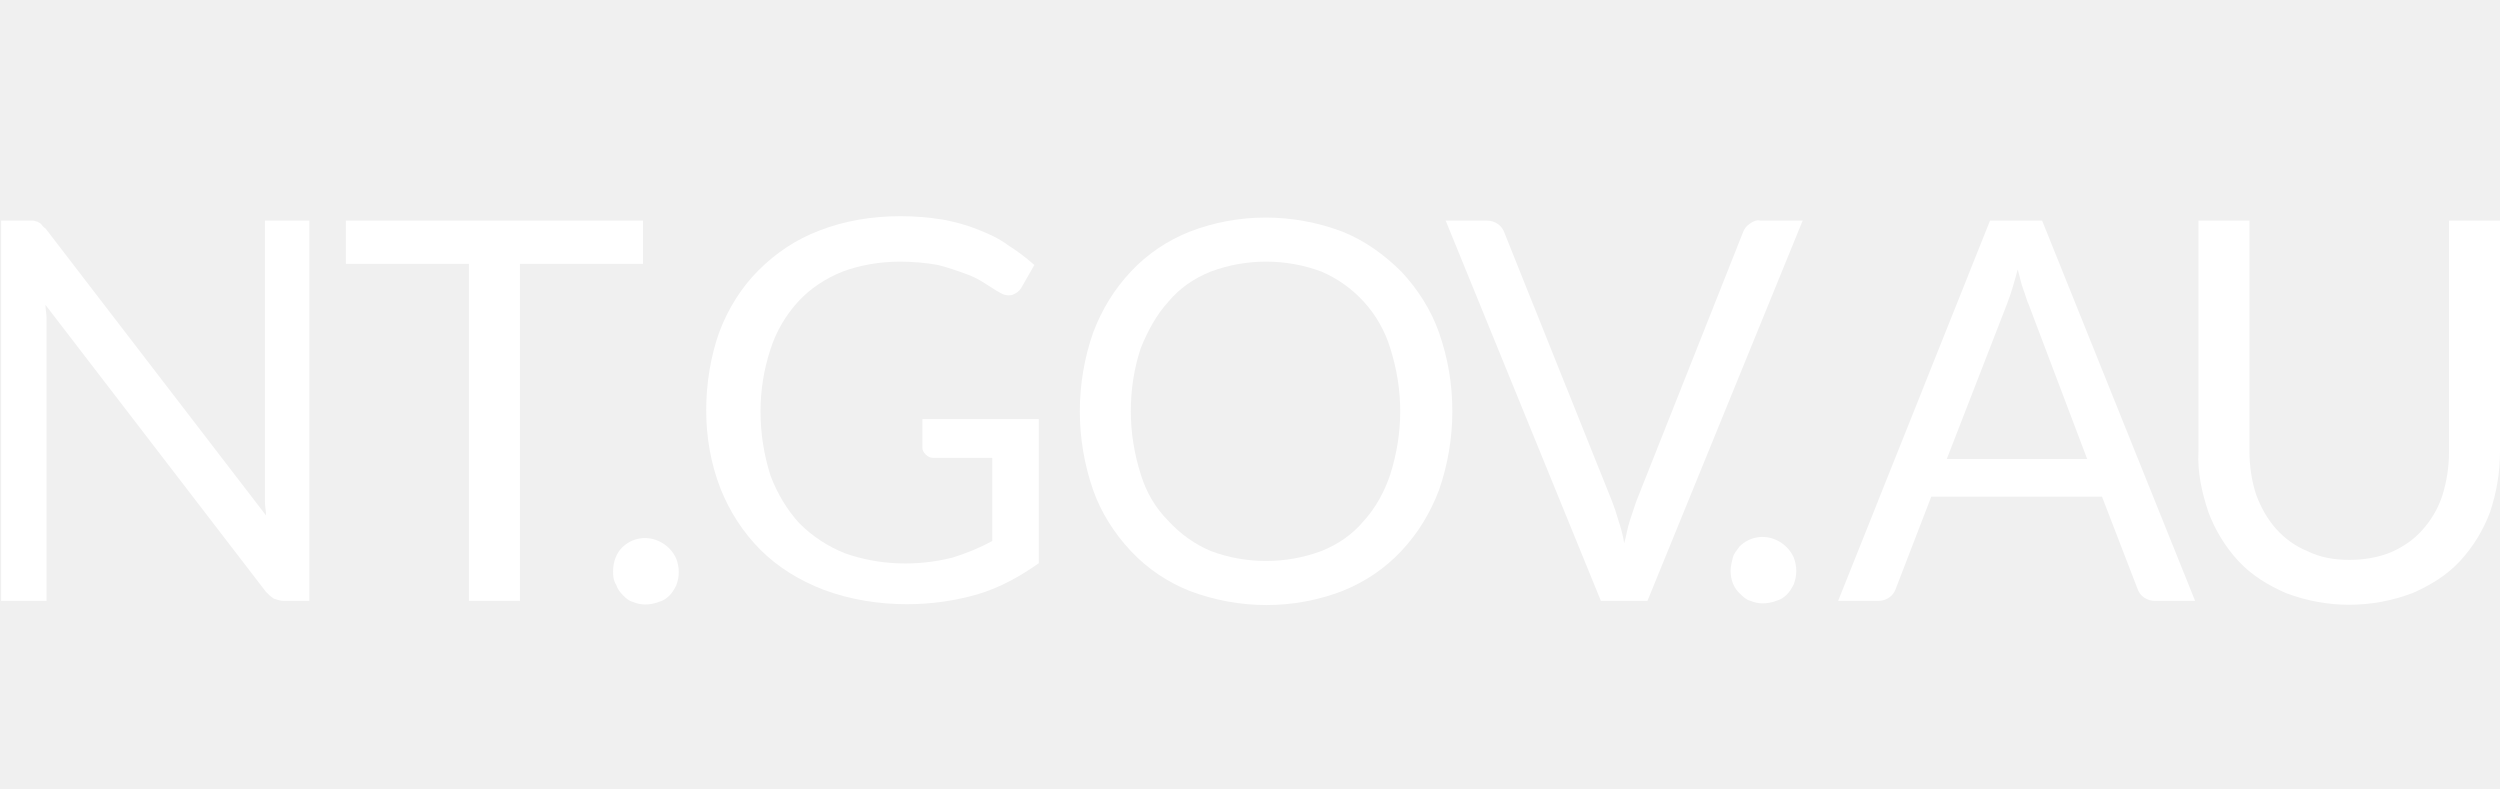
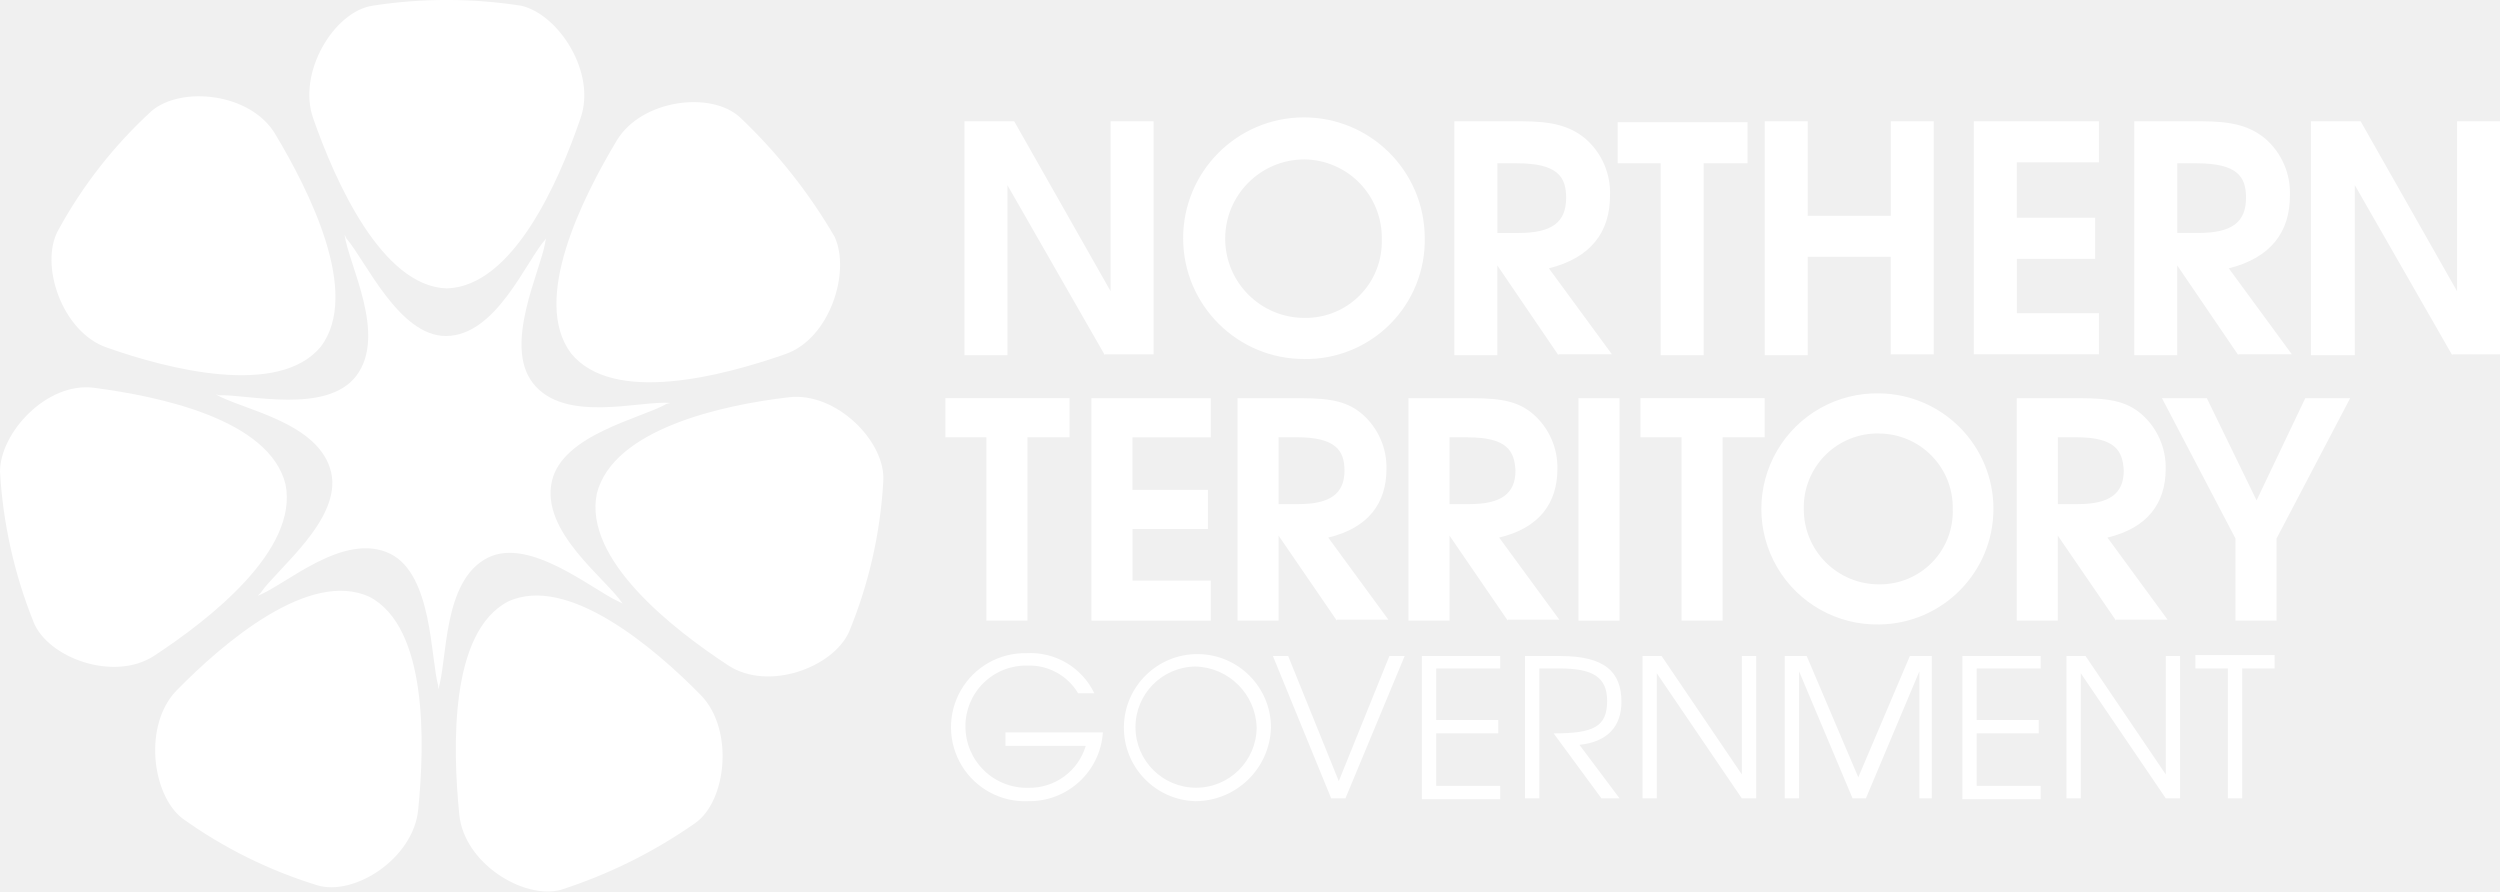
- <svg xmlns="http://www.w3.org/2000/svg" version="1.1" id="Layer_1" x="0px" y="0px" viewBox="0 0 225.5 71.1" style="enable-background:new 0 0 225.5 71.1;" xml:space="preserve">
-   <style type="text/css">
- 	.st0{fill:#FFFFFF;}
- </style>
-   <g id="Layer_2_1_">
-     <g id="Layer_1-2">
-       <g>
-         <path class="st0" d="M27.9,19.9v34.3h-2.3c-0.3,0-0.6-0.1-0.9-0.2c-0.3-0.2-0.5-0.4-0.7-0.6L4.1,27.5c0,0.4,0.1,0.8,0.1,1.2     c0,0.4,0,0.7,0,1.1v24.4H0.1V19.9h2.4c0.2,0,0.4,0,0.5,0c0.1,0,0.3,0.1,0.4,0.1c0.1,0.1,0.2,0.1,0.3,0.2c0.1,0.1,0.2,0.3,0.4,0.4     L24,46.5c0-0.4-0.1-0.8-0.1-1.2c0-0.4,0-0.8,0-1.1V19.9H27.9z" />
-         <path class="st0" d="M58,23.8H46.9v30.4h-4.6V23.8H31.2v-3.9H58L58,23.8z" />
-         <path class="st0" d="M55.3,51.5c0-0.8,0.3-1.6,0.8-2.1c0.9-0.9,2.2-1.1,3.3-0.6c0.7,0.3,1.3,0.9,1.6,1.6c0.3,0.8,0.3,1.6,0,2.4     c-0.2,0.4-0.4,0.7-0.6,0.9c-0.3,0.3-0.6,0.5-1,0.6c-0.8,0.3-1.6,0.3-2.3,0c-0.4-0.1-0.7-0.4-0.9-0.6c-0.3-0.3-0.5-0.6-0.6-0.9     C55.3,52.3,55.3,51.9,55.3,51.5z" />
-         <path class="st0" d="M93.7,37.7v13.1c-1.7,1.2-3.5,2.2-5.5,2.8c-2.1,0.6-4.2,0.9-6.4,0.9c-2.5,0-5.1-0.4-7.5-1.3     c-2.1-0.8-4.1-2-5.7-3.6c-1.6-1.6-2.8-3.5-3.6-5.5c-0.9-2.3-1.3-4.7-1.3-7.1c0-2.4,0.4-4.9,1.2-7.1c0.8-2.1,2-4,3.5-5.5     c1.6-1.6,3.4-2.8,5.5-3.6c2.3-0.9,4.8-1.3,7.3-1.3c1.3,0,2.5,0.1,3.8,0.3c1.1,0.2,2.2,0.5,3.2,0.9c1,0.4,1.9,0.8,2.7,1.4     c0.8,0.5,1.6,1.1,2.4,1.8L92.1,26c-0.2,0.3-0.5,0.5-0.8,0.6c-0.4,0.1-0.8,0-1.1-0.2c-0.4-0.2-0.8-0.5-1.3-0.8     c-0.6-0.4-1.2-0.7-1.8-0.9c-0.8-0.3-1.7-0.6-2.5-0.8c-1.1-0.2-2.3-0.3-3.4-0.3c-1.8,0-3.6,0.3-5.2,0.9c-1.5,0.6-2.9,1.5-4,2.7     c-1.1,1.2-2,2.7-2.5,4.3c-0.6,1.8-0.9,3.7-0.9,5.6c0,2,0.3,3.9,0.9,5.8c0.6,1.6,1.5,3.1,2.6,4.3c1.2,1.2,2.6,2.1,4.1,2.7     c3.1,1.1,6.5,1.2,9.7,0.4c1.3-0.4,2.5-0.9,3.6-1.5v-7.5h-5.3c-0.3,0-0.5-0.1-0.7-0.3c-0.2-0.2-0.3-0.4-0.3-0.6v-2.6H93.7z" />
-         <path class="st0" d="M131,37.1c0,2.4-0.4,4.8-1.2,7.1c-0.8,2.1-1.9,3.9-3.4,5.5c-1.5,1.6-3.3,2.8-5.3,3.6     c-4.4,1.7-9.3,1.7-13.8,0c-2-0.8-3.8-2-5.3-3.6c-1.5-1.6-2.7-3.5-3.4-5.5c-0.8-2.3-1.2-4.7-1.2-7.1c0-2.4,0.4-4.8,1.2-7.1     c0.8-2.1,1.9-3.9,3.4-5.5c1.5-1.6,3.3-2.8,5.3-3.6c4.4-1.7,9.3-1.7,13.8,0c2,0.8,3.8,2.1,5.3,3.6c1.5,1.6,2.7,3.5,3.4,5.5     C130.6,32.3,131,34.6,131,37.1z M126.3,37.1c0-1.9-0.3-3.8-0.9-5.7c-0.5-1.6-1.3-3-2.4-4.2c-1.1-1.2-2.4-2.1-3.8-2.7     c-3.2-1.2-6.8-1.2-10,0c-1.5,0.6-2.8,1.5-3.8,2.7c-1.1,1.2-1.9,2.7-2.5,4.2c-0.6,1.8-0.9,3.7-0.9,5.7c0,1.9,0.3,3.8,0.9,5.7     c0.5,1.6,1.3,3,2.5,4.2c1.1,1.2,2.4,2.1,3.8,2.7c3.2,1.2,6.8,1.2,10,0c1.5-0.6,2.8-1.5,3.8-2.7c1.1-1.2,1.9-2.7,2.4-4.2     C126,40.9,126.3,39,126.3,37.1z" />
-         <path class="st0" d="M162.6,19.9l-14,34.3h-4.2l-14-34.3h3.7c0.4,0,0.7,0.1,1,0.3c0.3,0.2,0.5,0.5,0.6,0.8l9.7,24.2     c0.2,0.5,0.4,1.1,0.6,1.8c0.2,0.6,0.4,1.3,0.5,2c0.2-0.7,0.3-1.4,0.5-2c0.2-0.6,0.4-1.2,0.6-1.8l9.6-24.2     c0.1-0.3,0.3-0.6,0.6-0.8c0.3-0.2,0.6-0.4,1-0.3H162.6z" />
-         <path class="st0" d="M156.1,51.5c0-0.4,0.1-0.8,0.2-1.2c0.1-0.4,0.4-0.7,0.6-1c0.9-0.9,2.2-1.1,3.3-0.6c0.7,0.3,1.3,0.9,1.6,1.6     c0.3,0.8,0.3,1.6,0,2.4c-0.2,0.4-0.4,0.7-0.6,0.9c-0.3,0.3-0.6,0.5-1,0.6c-0.8,0.3-1.6,0.3-2.3,0c-0.4-0.1-0.7-0.4-0.9-0.6     C156.4,53.1,156.1,52.3,156.1,51.5z" />
-         <path class="st0" d="M198,54.2h-3.6c-0.4,0-0.7-0.1-1-0.3c-0.3-0.2-0.5-0.5-0.6-0.8l-3.2-8.3h-15.4l-3.2,8.3     c-0.1,0.3-0.3,0.6-0.6,0.8c-0.3,0.2-0.6,0.3-1,0.3h-3.6l13.7-34.3h4.7L198,54.2z M188.3,41.5L183,27.5c-0.2-0.4-0.3-0.9-0.5-1.4     c-0.2-0.5-0.3-1.1-0.5-1.8c-0.3,1.1-0.6,2.2-1,3.2l-5.4,13.9H188.3z" />
-         <path class="st0" d="M211.9,50.5c1.3,0,2.6-0.2,3.8-0.7c1.1-0.5,2-1.1,2.8-2c0.8-0.9,1.4-1.9,1.8-3.1c0.4-1.3,0.6-2.6,0.6-3.9     V19.9h4.6v20.8c0,1.9-0.3,3.7-0.9,5.5c-0.6,1.6-1.5,3.1-2.7,4.4c-1.2,1.3-2.7,2.2-4.3,2.9c-3.7,1.4-7.7,1.4-11.4,0     c-1.6-0.7-3.1-1.6-4.3-2.9c-1.2-1.3-2.1-2.8-2.7-4.4c-0.6-1.8-1-3.6-0.9-5.5V19.9h4.6v20.8c0,1.3,0.2,2.7,0.6,3.9     c0.4,1.1,1,2.2,1.8,3.1c0.8,0.9,1.8,1.6,2.8,2C209.3,50.3,210.6,50.5,211.9,50.5z" />
-       </g>
-     </g>
+ <svg xmlns="http://www.w3.org/2000/svg" id="logo-ntg-mono" width="160.9" height="57.378" viewBox="0 0 160.9 57.378">
+   <path id="Path_4717" data-name="Path 4717" d="M109.264,27.6l-6.269-10.94V27.6h-2.766V12.546h3.2l6.207,10.94V12.546H112.4v15h-3.134Zm12.845.246a7.775,7.775,0,1,1,7.744-7.805A7.65,7.65,0,0,1,122.109,27.849Zm0-12.845a5.1,5.1,0,0,0,0,10.2,4.9,4.9,0,0,0,4.978-5.04A5.039,5.039,0,0,0,122.109,15Zm16.348,12.6-3.933-5.777V27.6h-2.766V12.546h4.3c2.028,0,3.134.307,4.118,1.106a4.61,4.61,0,0,1,1.6,3.688c0,2.335-1.229,3.995-3.933,4.671l4.056,5.531h-3.442Zm-2.7-12.353h-1.229v4.487h1.352c2.151,0,3.073-.676,3.073-2.274C138.948,16.11,138.4,15.25,135.752,15.25Zm12.046,0V27.6h-2.766V15.25h-2.766V12.607h8.358V15.25ZM159.844,27.6v-6.33H154.5V27.6h-2.766V12.546H154.5V18.63h5.347V12.546h2.766v15h-2.766Zm5.347,0V12.546h8.051v2.643h-5.285v3.565H173V21.4h-5.04v3.5h5.285v2.643h-8.051Zm17.024,0-3.933-5.777V27.6h-2.766V12.546h4.3c2.028,0,3.134.307,4.118,1.106a4.61,4.61,0,0,1,1.6,3.688c0,2.335-1.229,3.995-3.933,4.671l4.056,5.531h-3.442Zm-2.7-12.353h-1.229v4.487h1.352c2.151,0,3.073-.676,3.073-2.274C182.707,16.11,182.154,15.25,179.511,15.25ZM195.982,27.6l-6.269-10.94V27.6h-2.827V12.546h3.2l6.207,10.94V12.546h2.766v15h-3.073Zm-91.7,5.285v11.8h-2.643v-11.8H99v-2.52h7.99v2.52Zm4.118,11.8V30.369h7.682v2.52h-5.04v3.38H115.9v2.52h-4.855v3.319h5.04v2.581Zm15.795,0-3.749-5.47v5.47h-2.643V30.369h4.118c1.967,0,3.011.246,3.933,1.045a4.553,4.553,0,0,1,1.536,3.5c0,2.213-1.168,3.81-3.749,4.425l3.872,5.285H124.2Zm-2.581-11.8h-1.168v4.3h1.291c2.028,0,2.95-.676,2.95-2.151,0-1.291-.553-2.151-3.073-2.151Zm13.582,11.8-3.749-5.47v5.47h-2.643V30.369h4.118c1.967,0,3.011.246,3.933,1.045a4.553,4.553,0,0,1,1.536,3.5c0,2.213-1.168,3.81-3.749,4.425l3.872,5.285H135.2Zm-2.581-11.8H131.45v4.3h1.291c2.028,0,2.95-.676,2.95-2.151C135.63,33.749,135.138,32.889,132.618,32.889Zm7.129,11.8V30.369h2.643v14.32Zm9.28-11.8v11.8h-2.643v-11.8h-2.643v-2.52h7.99v2.52Zm10.079,12.046a7.438,7.438,0,1,1,0-14.873,7.437,7.437,0,0,1,0,14.873Zm0-12.292a4.751,4.751,0,0,0-4.855,4.855,4.826,4.826,0,0,0,4.855,4.855,4.687,4.687,0,0,0,4.732-4.855A4.762,4.762,0,0,0,159.107,32.643Zm15.242,12.046-3.749-5.47v5.47h-2.643V30.369h4.118c1.967,0,3.011.246,3.933,1.045a4.553,4.553,0,0,1,1.536,3.5c0,2.213-1.168,3.81-3.749,4.425l3.872,5.285h-3.319Zm-2.581-11.8H170.6v4.3h1.291c2.028,0,2.95-.676,2.95-2.151-.061-1.291-.553-2.151-3.073-2.151ZM184.674,39.4v5.285h-2.643V39.4L177.3,30.369h2.889l3.2,6.576,3.134-6.576h2.889Z" transform="translate(-38.156 -4.741)" fill="#fff" />
+   <g id="Group_293" data-name="Group 293" transform="translate(61.213 42.038)">
+     <path id="Path_4718" data-name="Path 4718" d="M104.578,77.926a4.766,4.766,0,1,1-.123-9.526,4.564,4.564,0,0,1,4.364,2.581h-1.045a3.645,3.645,0,0,0-3.257-1.782,3.9,3.9,0,0,0-3.995,3.933,3.95,3.95,0,0,0,4.056,3.933,3.775,3.775,0,0,0,3.688-2.7H103.1V73.5h6.269a4.738,4.738,0,0,1-4.794,4.425Zm10.755,0a4.734,4.734,0,1,1,4.855-4.732,4.882,4.882,0,0,1-4.855,4.732Zm0-8.666a3.9,3.9,0,1,0,3.933,3.933A4.044,4.044,0,0,0,115.333,69.26Zm9.649,8.481h-.922l-3.749-9.157h.983l3.257,8.051,3.257-8.051h.983l-3.81,9.157Zm4.917,0V68.584h5.04v.8h-4.118V72.7h3.995v.86h-3.995v3.38h4.118v.86H129.9ZM140.04,74.3l2.581,3.442h-1.168l-3.073-4.179c2.581,0,3.442-.43,3.442-2.09,0-1.536-.922-2.09-3.073-2.09h-1.291v8.358h-.922V68.584h2.274c2.889,0,3.933,1.045,3.933,2.95C142.744,73.132,141.822,74.116,140.04,74.3Zm10.448,3.442-5.47-8.051v8.051H144.1V68.584h1.229l5.163,7.621V68.584h.922v9.157Zm11.431,0V69.568l-3.442,8.174h-.86l-3.442-8.174v8.174h-.922V68.584h1.414l3.319,7.805,3.319-7.805h1.414v9.157Zm2.766,0V68.584h5.04v.8h-4.118V72.7H169.6v.86h-3.995v3.38h4.118v.86h-5.04Zm13.091,0-5.47-8.051v8.051h-.922V68.584h1.229l5.163,7.621V68.584h.922v9.157Zm4.917-8.358v8.358h-.922V69.383h-2.09v-.86h5.1v.86Z" transform="translate(-99.6 -68.4)" fill="#fff" />
  </g>
+   <path id="Path_4719" data-name="Path 4719" d="M23.969.369c-2.458.369-4.855,4.3-3.81,7.252,1.414,4.056,4.425,10.817,8.6,10.94,4.241-.123,7.191-6.822,8.6-10.94,1.045-2.95-1.414-6.7-3.81-7.252a31.184,31.184,0,0,0-9.588,0M3.749,14.812c-1.229,2.213.246,6.576,3.134,7.559,3.995,1.414,11.063,3.2,13.767-.061,2.581-3.442-.738-10.018-2.95-13.705-1.6-2.643-6.023-3.073-7.928-1.475a29.59,29.59,0,0,0-6.023,7.682m-1.6,25.2c.922,2.335,5.163,3.872,7.744,2.213,3.565-2.335,9.342-6.822,8.481-11.063-1.045-4.179-8.113-5.654-12.353-6.207C3.011,24.584,0,27.841,0,30.361A30.629,30.629,0,0,0,2.151,40.01M20.4,56.972c2.4.738,6.207-1.721,6.515-4.855.43-4.3.615-11.739-3.134-13.705-3.872-1.782-9.4,2.95-12.415,6.023-2.151,2.213-1.6,6.7.369,8.236a30.008,30.008,0,0,0,8.666,4.3m24.338-3.995c2.028-1.414,2.52-6.023.369-8.236-3.011-3.073-8.6-7.805-12.415-6.023-3.749,1.967-3.565,9.342-3.134,13.705.307,3.134,4.118,5.47,6.515,4.855a32.406,32.406,0,0,0,8.666-4.3m12.107-22c.184-2.52-3.011-5.777-6.084-5.408-4.241.492-11.308,2.028-12.353,6.207-.86,4.241,4.917,8.727,8.481,11.063,2.581,1.659,6.7.123,7.744-2.151a29.707,29.707,0,0,0,2.213-9.711M47.631,7.559C45.787,5.839,41.3,6.392,39.7,9.034,37.49,12.722,34.171,19.3,36.752,22.74c2.7,3.319,9.711,1.475,13.767.061,2.889-.983,4.241-5.285,3.2-7.559a34.634,34.634,0,0,0-6.084-7.682" fill="#fff" />
+   <path id="Path_4720" data-name="Path 4720" d="M43.8,25.092c-.307,1.844-2.7,6.576-.8,9.034,2.028,2.643,6.945,1.106,8.85,1.291l-.246.061c-1.6.922-6.7,1.967-7.375,4.978-.738,3.257,3.5,6.269,4.548,7.867l-.246-.123c-1.659-.738-5.716-4.179-8.42-2.827-2.95,1.475-2.581,6.638-3.2,8.481v-.246c-.492-1.782-.369-7.129-3.073-8.481-3.011-1.475-6.76,2.028-8.543,2.7l.184-.184c1.045-1.536,5.224-4.732,4.548-7.744-.738-3.257-5.777-4.056-7.437-5.04l.246.061c1.844-.061,6.883,1.229,8.789-1.229,2.028-2.643-.492-7.191-.738-9.1l.123.246c1.229,1.414,3.38,6.269,6.392,6.269,3.257,0,5.163-4.855,6.453-6.269l-.061.246Z" transform="translate(-8.71 -9.481)" fill="#fff" />
</svg>
